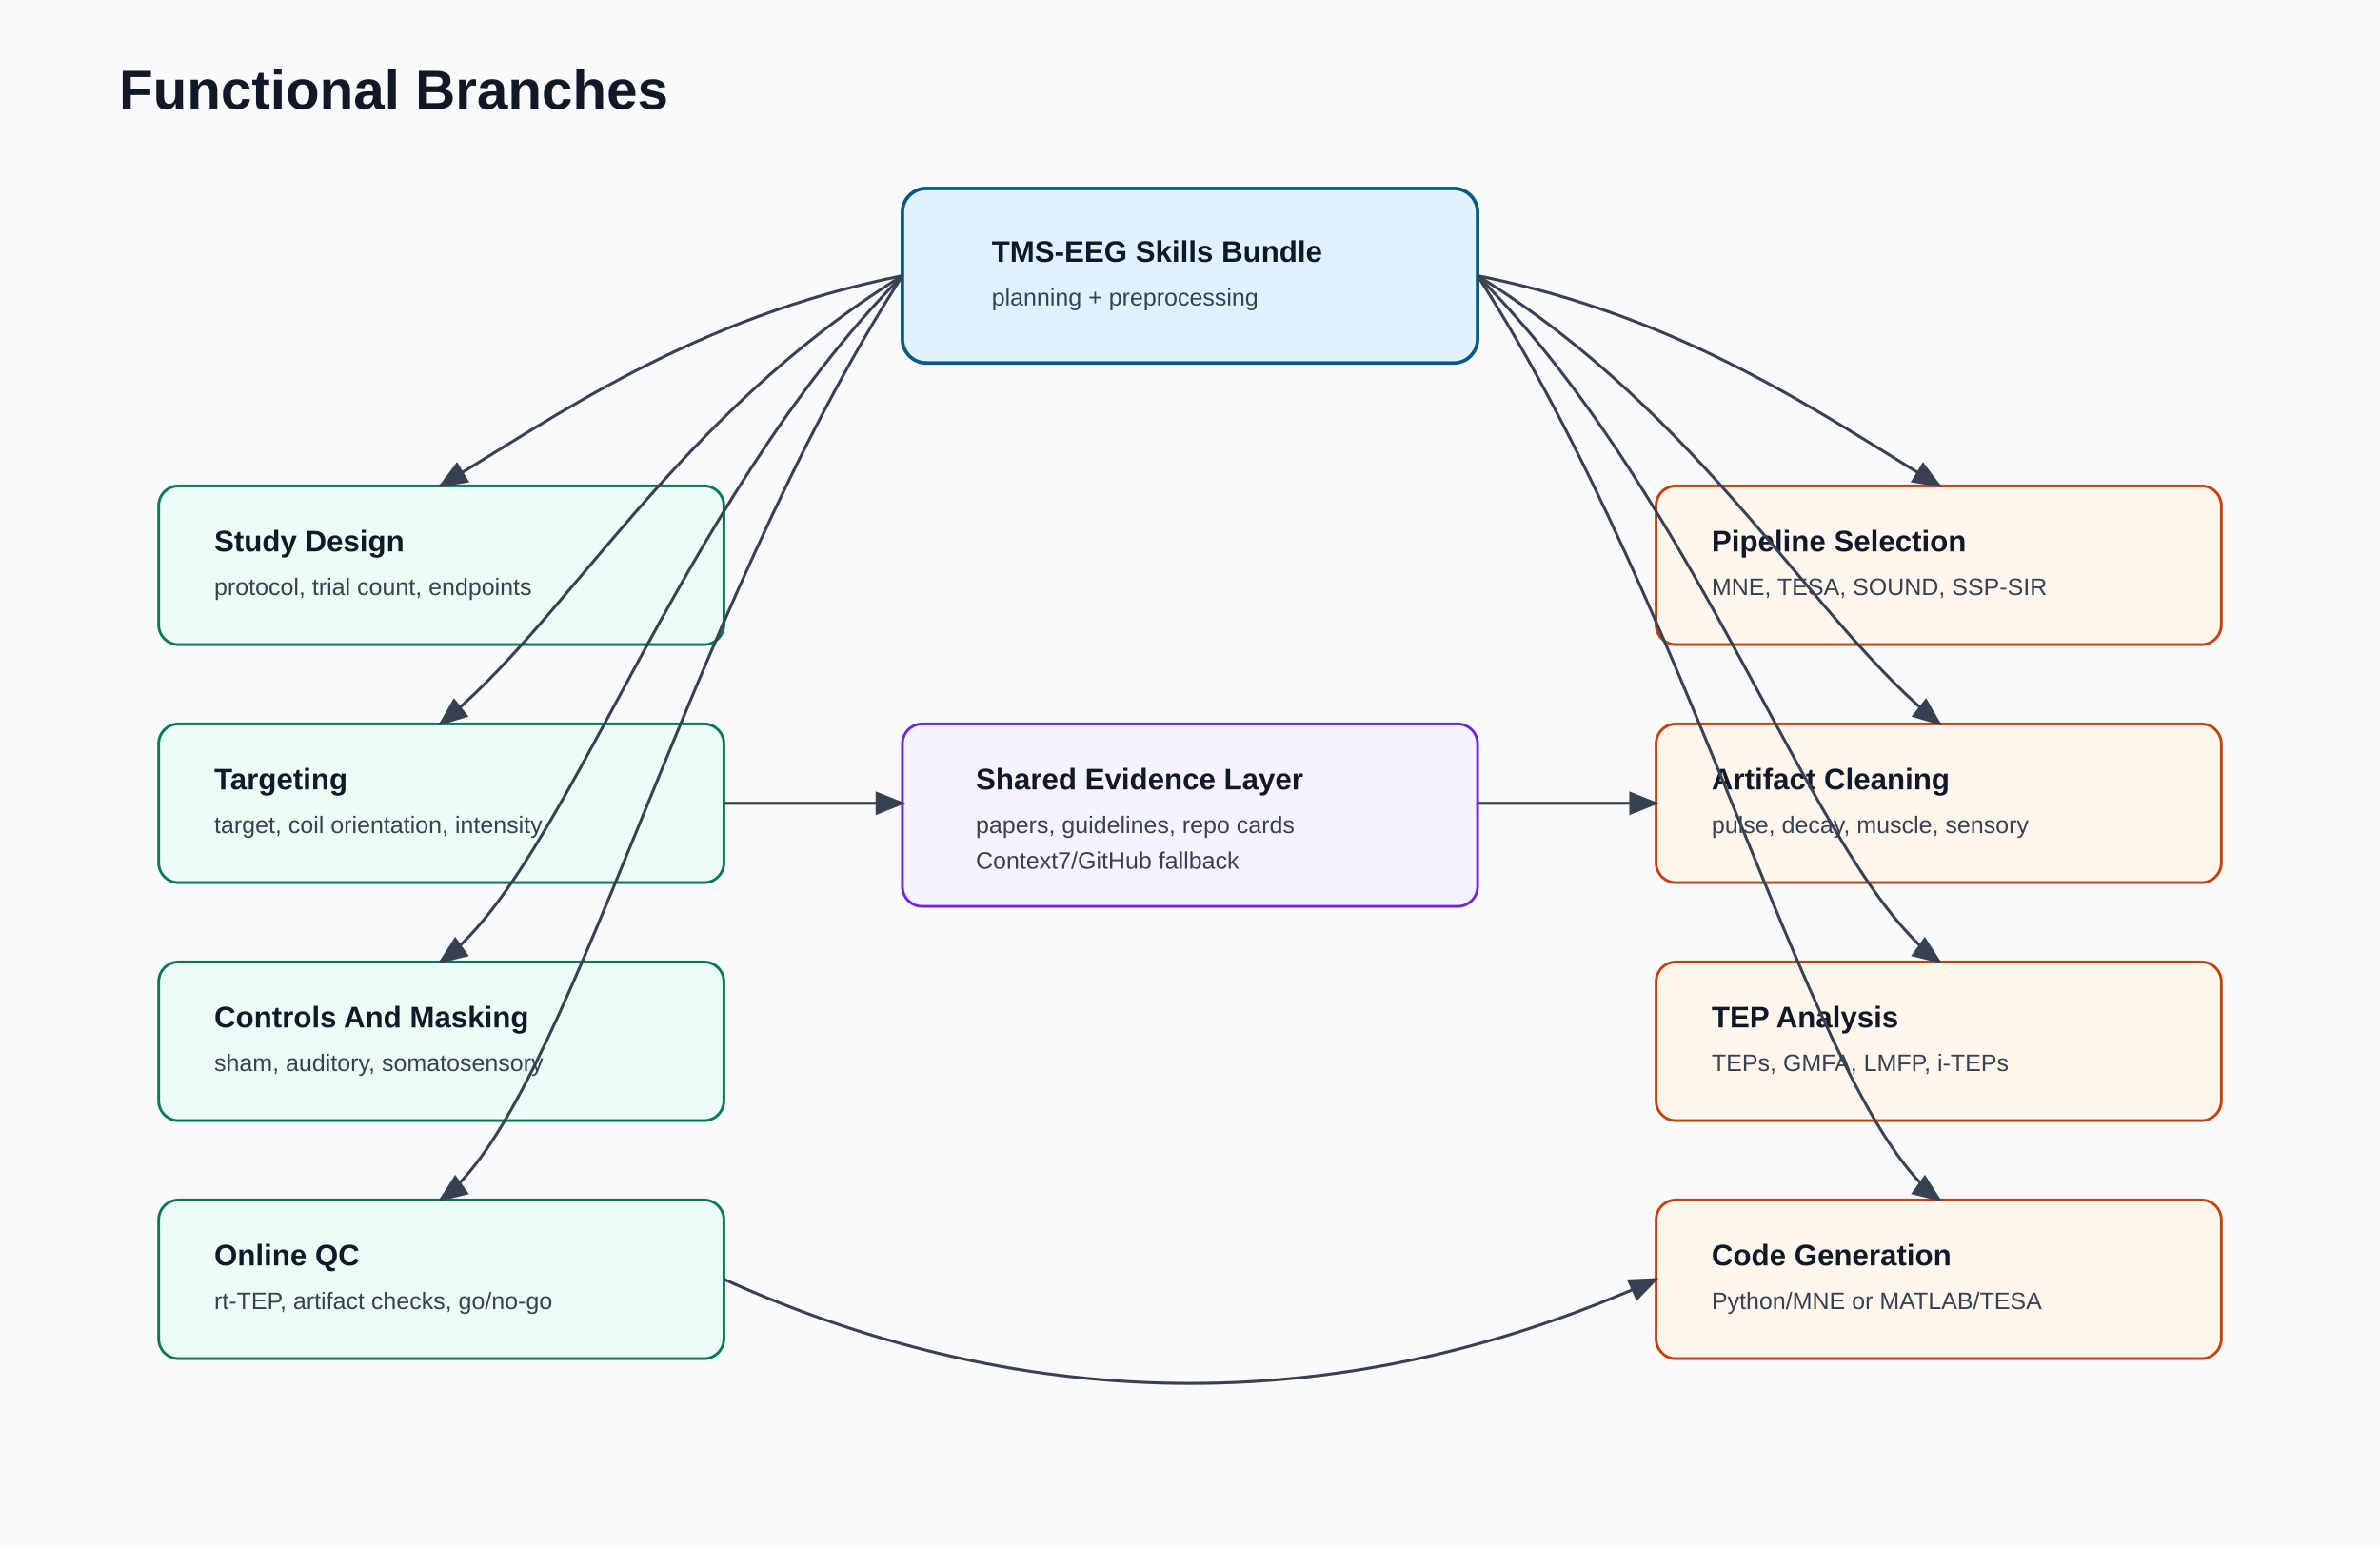
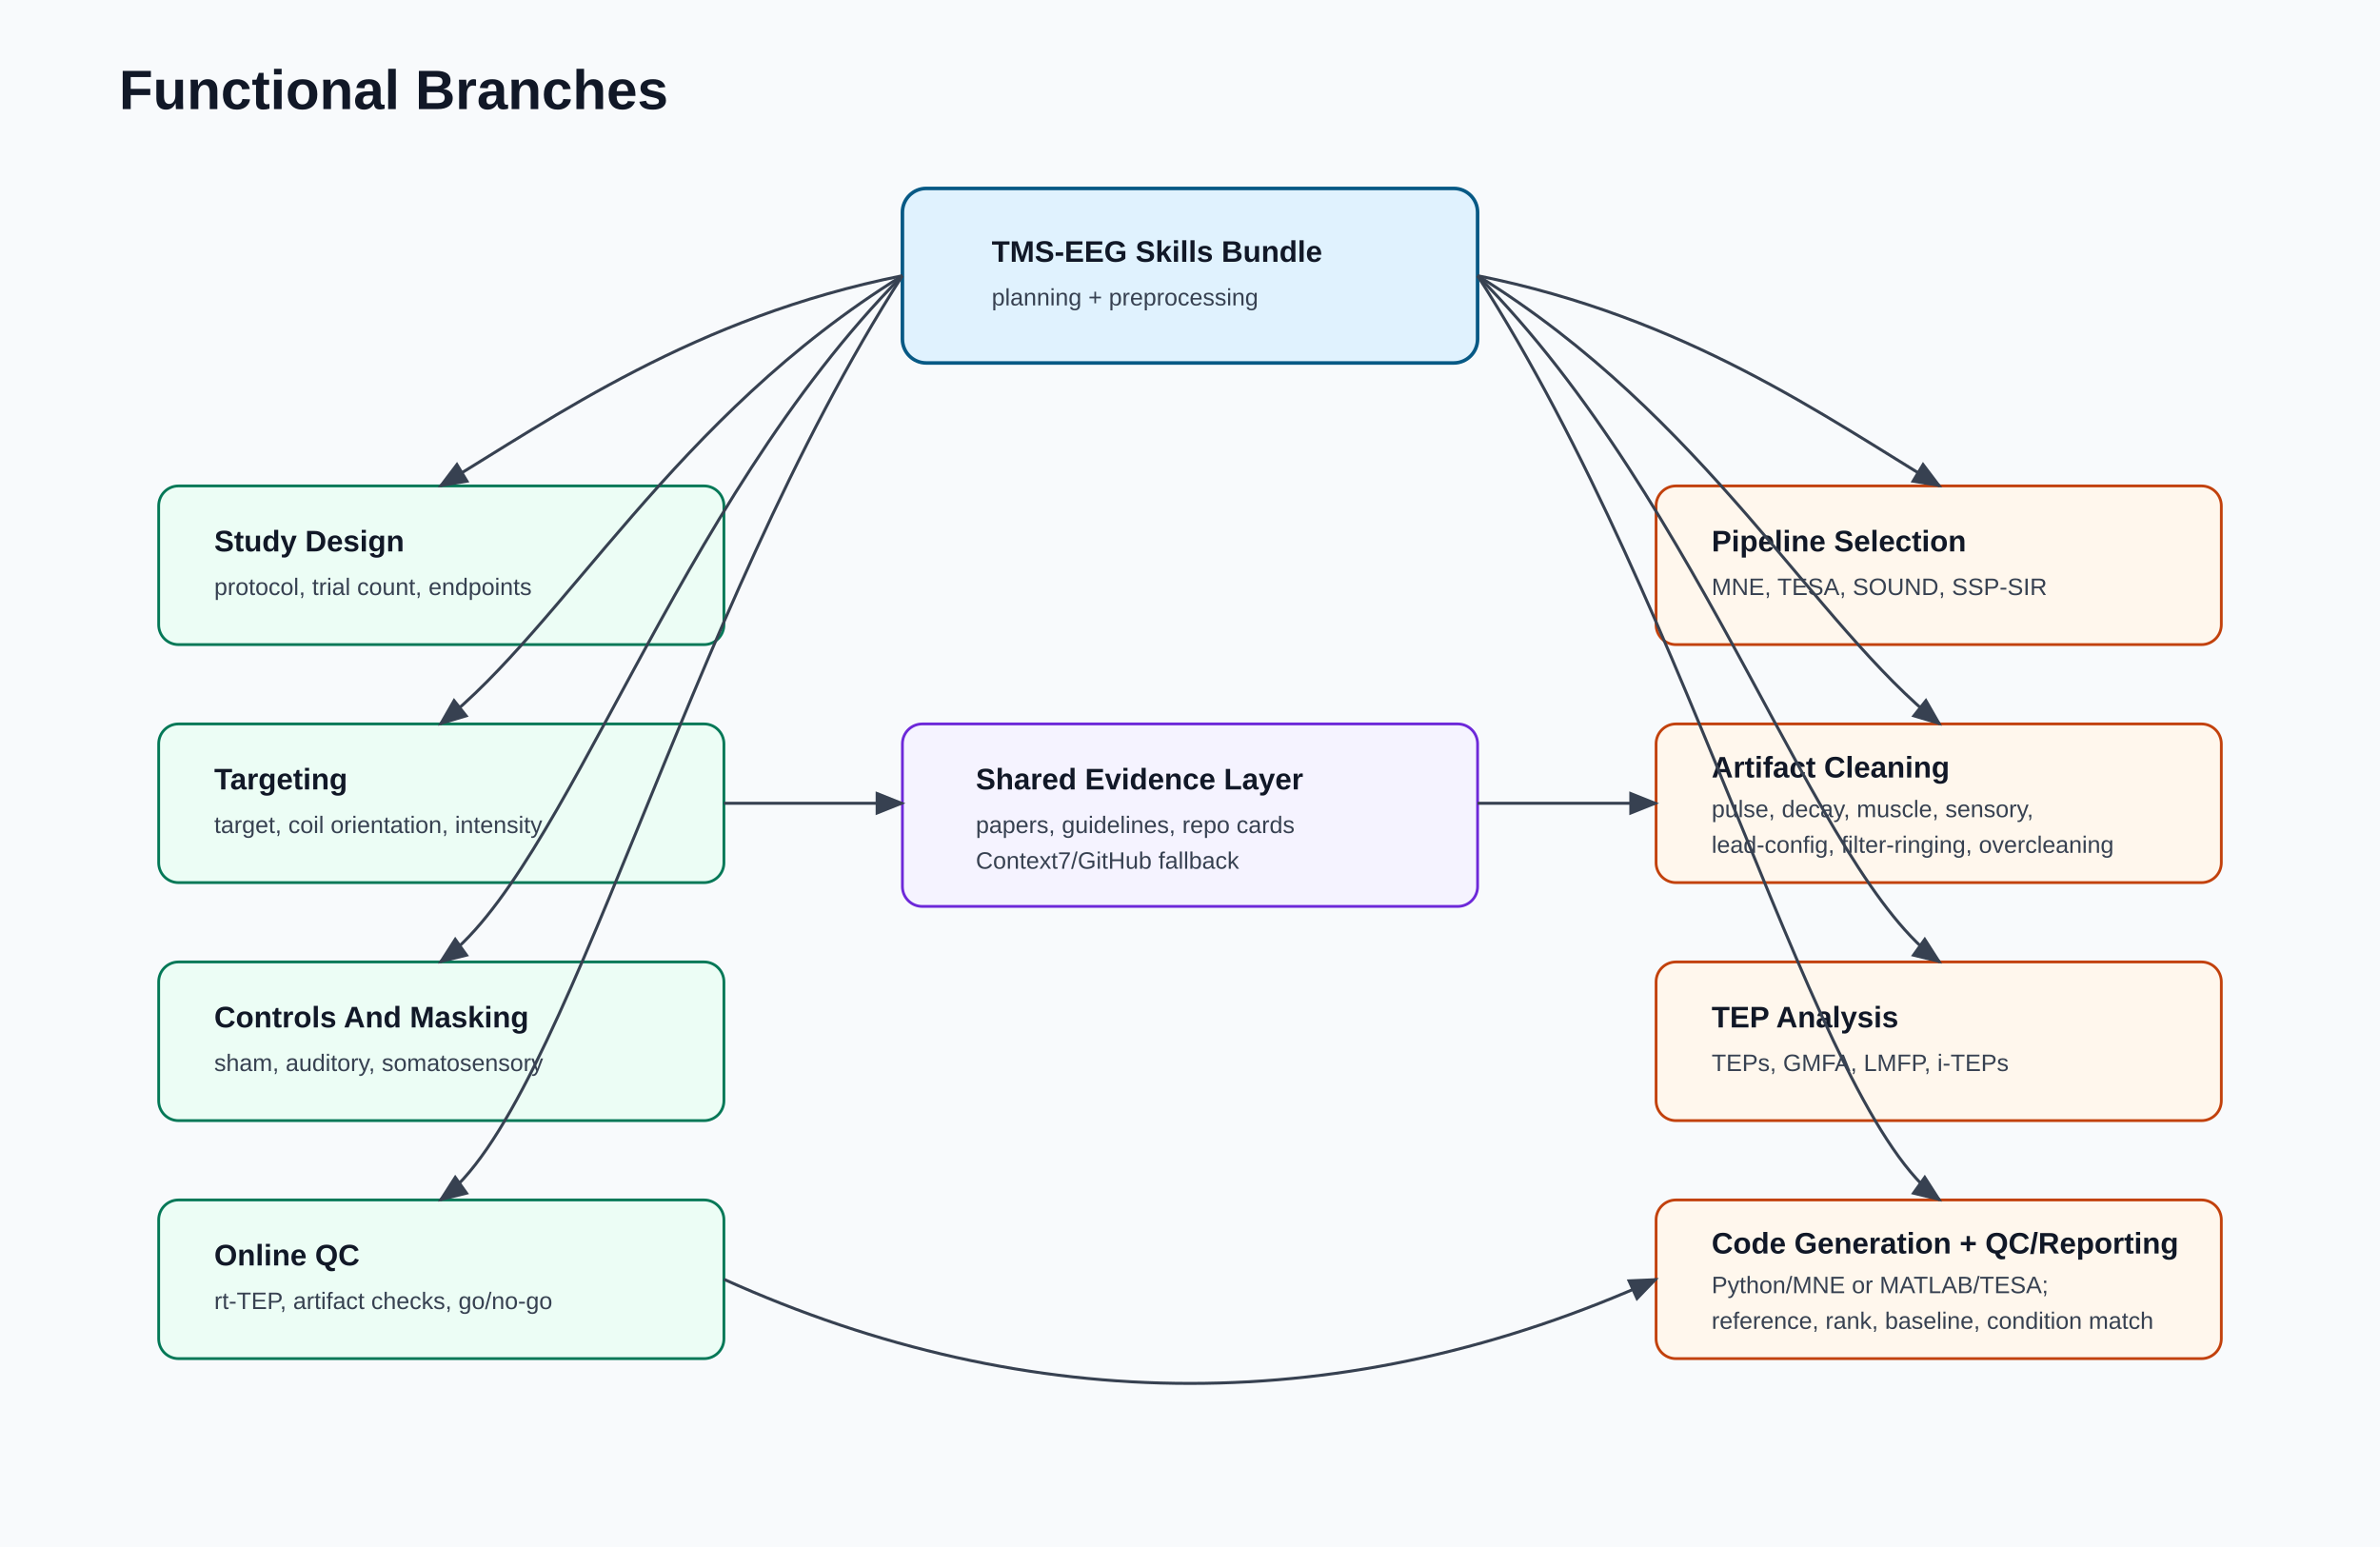
<svg xmlns="http://www.w3.org/2000/svg" width="1200" height="780" viewBox="0 0 1200 780" role="img" aria-labelledby="title desc">
  <defs>
    <style>
      .bg { fill: #f8fafc; }
      .title { font: 700 28px Arial, sans-serif; fill: #111827; }
      .hub { fill: #e0f2fe; stroke: #075985; stroke-width: 1.8; rx: 12; }
      .planner { fill: #ecfdf5; stroke: #047857; stroke-width: 1.4; rx: 10; }
      .prep { fill: #fff7ed; stroke: #c2410c; stroke-width: 1.4; rx: 10; }
      .shared { fill: #f5f3ff; stroke: #6d28d9; stroke-width: 1.4; rx: 10; }
      .label { font: 700 15px Arial, sans-serif; fill: #111827; }
      .text { font: 400 12px Arial, sans-serif; fill: #374151; }
      .arrow { stroke: #374151; stroke-width: 1.5; fill: none; marker-end: url(#arrowhead); }
    </style>
    <marker id="arrowhead" markerWidth="10" markerHeight="8" refX="9" refY="4" orient="auto">
      <path d="M0,0 L10,4 L0,8 Z" fill="#374151" />
    </marker>
  </defs>
  <rect class="bg" width="1200" height="780" />
  <text class="title" x="60" y="55">Functional Branches</text>
  <rect class="hub" x="455" y="95" width="290" height="88" />
  <text class="label" x="500" y="132">TMS-EEG Skills Bundle</text>
  <text class="text" x="500" y="154">planning + preprocessing</text>
  <rect class="planner" x="80" y="245" width="285" height="80" />
  <text class="label" x="108" y="278">Study Design</text>
  <text class="text" x="108" y="300">protocol, trial count, endpoints</text>
  <rect class="planner" x="80" y="365" width="285" height="80" />
  <text class="label" x="108" y="398">Targeting</text>
  <text class="text" x="108" y="420">target, coil orientation, intensity</text>
  <rect class="planner" x="80" y="485" width="285" height="80" />
  <text class="label" x="108" y="518">Controls And Masking</text>
  <text class="text" x="108" y="540">sham, auditory, somatosensory</text>
  <rect class="planner" x="80" y="605" width="285" height="80" />
  <text class="label" x="108" y="638">Online QC</text>
  <text class="text" x="108" y="660">rt-TEP, artifact checks, go/no-go</text>
  <rect class="prep" x="835" y="245" width="285" height="80" />
  <text class="label" x="863" y="278">Pipeline Selection</text>
  <text class="text" x="863" y="300">MNE, TESA, SOUND, SSP-SIR</text>
  <rect class="prep" x="835" y="365" width="285" height="80" />
-   <text class="label" x="863" y="398">Artifact Cleaning</text>
-   <text class="text" x="863" y="420">pulse, decay, muscle, sensory</text>
+   <text class="label" x="863" y="392">Artifact Cleaning</text>
+   <text class="text" x="863" y="412">pulse, decay, muscle, sensory,</text>
+   <text class="text" x="863" y="430">lead-config, filter-ringing, overcleaning</text>
  <rect class="prep" x="835" y="485" width="285" height="80" />
  <text class="label" x="863" y="518">TEP Analysis</text>
  <text class="text" x="863" y="540">TEPs, GMFA, LMFP, i-TEPs</text>
  <rect class="prep" x="835" y="605" width="285" height="80" />
-   <text class="label" x="863" y="638">Code Generation</text>
-   <text class="text" x="863" y="660">Python/MNE or MATLAB/TESA</text>
+   <text class="label" x="863" y="632">Code Generation + QC/Reporting</text>
+   <text class="text" x="863" y="652">Python/MNE or MATLAB/TESA;</text>
+   <text class="text" x="863" y="670">reference, rank, baseline, condition match</text>
  <rect class="shared" x="455" y="365" width="290" height="92" />
  <text class="label" x="492" y="398">Shared Evidence Layer</text>
  <text class="text" x="492" y="420">papers, guidelines, repo cards</text>
  <text class="text" x="492" y="438">Context7/GitHub fallback</text>
  <path class="arrow" d="M455 139 C350 160, 280 210, 222 245" />
  <path class="arrow" d="M455 139 C340 210, 285 315, 222 365" />
  <path class="arrow" d="M455 139 C340 255, 285 440, 222 485" />
  <path class="arrow" d="M455 139 C345 310, 285 560, 222 605" />
  <path class="arrow" d="M745 139 C850 160, 920 210, 978 245" />
  <path class="arrow" d="M745 139 C860 210, 915 315, 978 365" />
  <path class="arrow" d="M745 139 C860 255, 915 440, 978 485" />
  <path class="arrow" d="M745 139 C855 310, 915 560, 978 605" />
  <path class="arrow" d="M365 405 L455 405" />
  <path class="arrow" d="M745 405 L835 405" />
  <path class="arrow" d="M365 645 C520 715, 680 715, 835 645" />
</svg>
